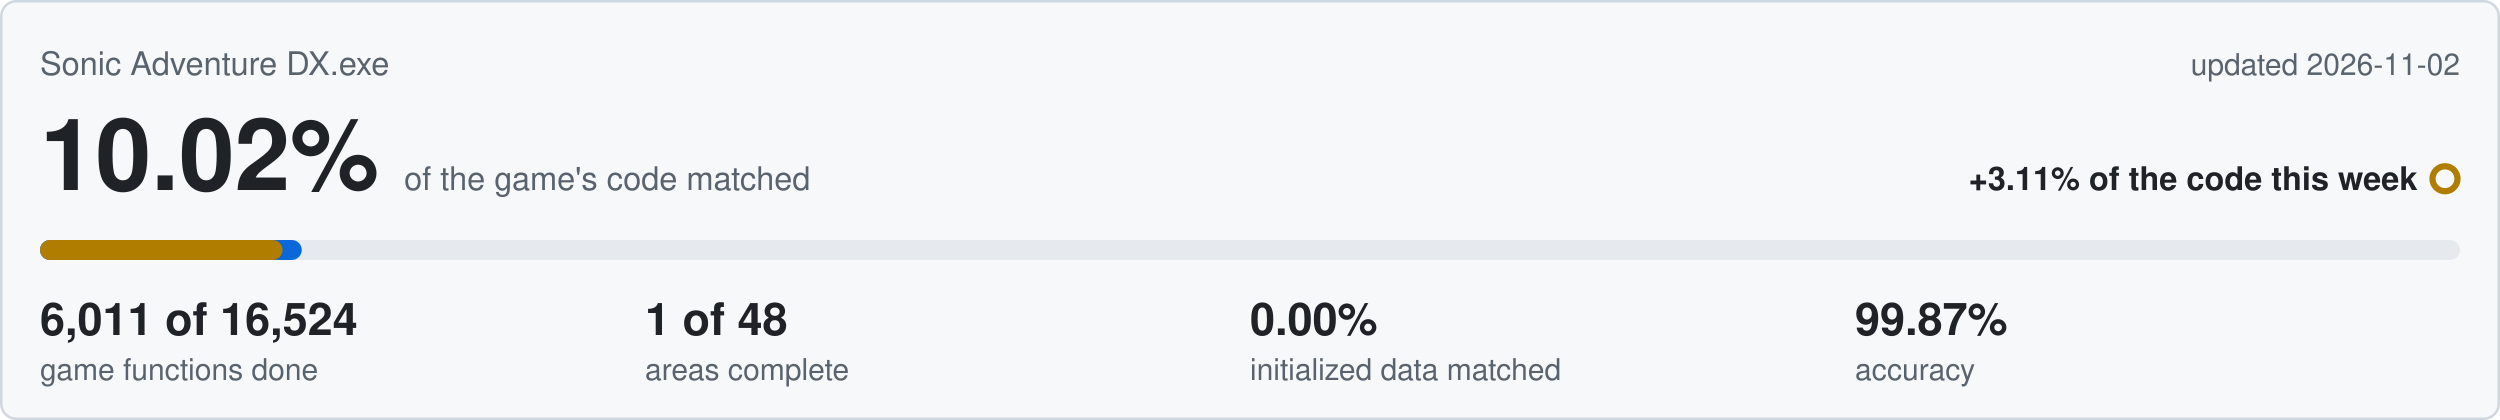
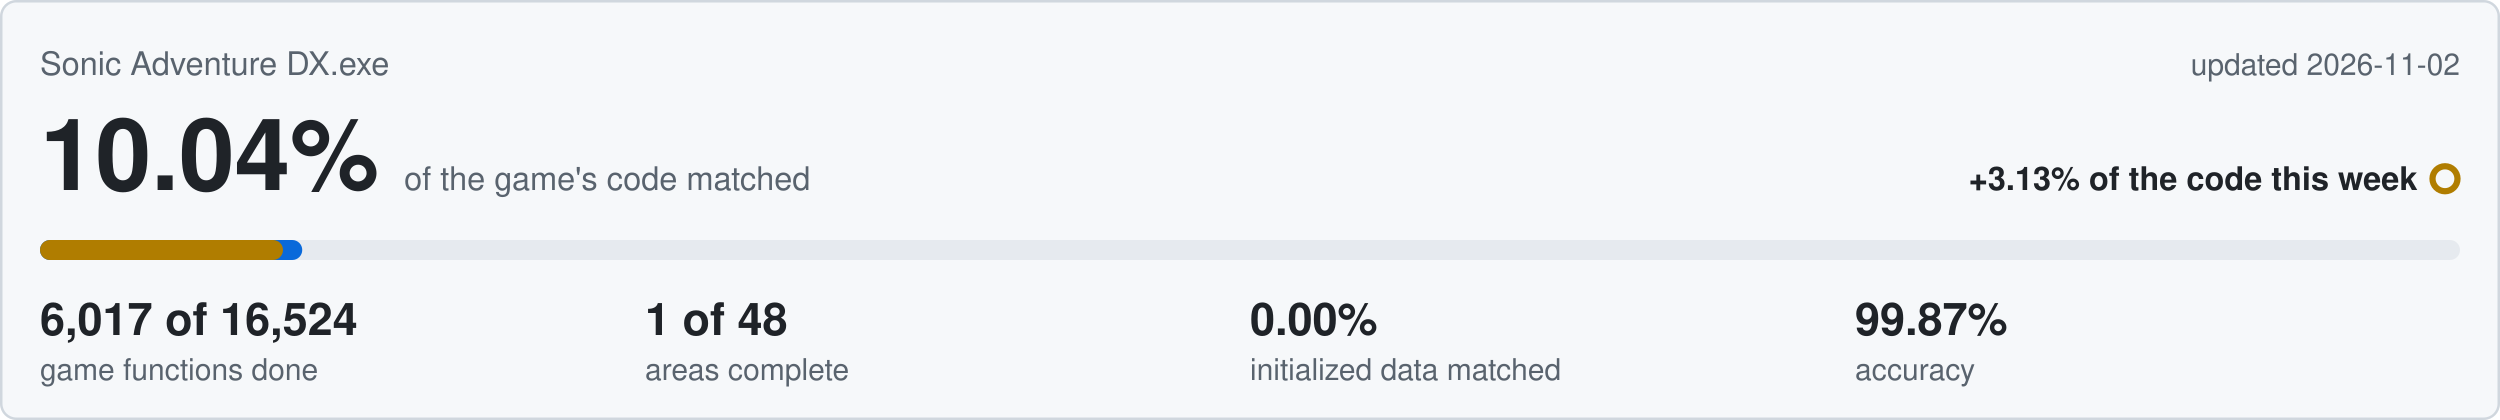
<svg xmlns="http://www.w3.org/2000/svg" viewBox="0 0 1000 168" width="1000" height="168">
  <rect x="0.5" y="0.5" width="999" height="167" rx="6" fill="#f6f8fa" stroke="#d0d7de" />
  <text x="16" y="30" font-family="Segoe UI,Helvetica,Arial,sans-serif" font-size="13" fill="#59636e">Sonic Adventure DX.exe</text>
  <text x="984" y="30" text-anchor="end" font-family="Segoe UI,Helvetica,Arial,sans-serif" font-size="12" fill="#59636e">updated 2026-11-02</text>
-   <text x="16" y="76" font-family="Segoe UI,Helvetica,Arial,sans-serif" font-size="40" font-weight="600" fill="#1f2328">10.02%<tspan dx="10" font-size="13" font-weight="400" fill="#59636e">of the game's code matched</tspan>
+   <text x="16" y="76" font-family="Segoe UI,Helvetica,Arial,sans-serif" font-size="40" font-weight="600" fill="#1f2328">10.04%<tspan dx="10" font-size="13" font-weight="400" fill="#59636e">of the game's code matched</tspan>
  </text>
-   <text x="967" y="76" text-anchor="end" font-family="Segoe UI,Helvetica,Arial,sans-serif" font-size="13" font-weight="600" fill="#1f2328">+3.11% of the code this week</text>
+   <text x="967" y="76" text-anchor="end" font-family="Segoe UI,Helvetica,Arial,sans-serif" font-size="13" font-weight="600" fill="#1f2328">+3.13% of the code this week</text>
  <circle cx="978" cy="71.5" r="5" fill="none" stroke="#b07d00" stroke-width="2.5" />
  <rect x="16" y="96" width="968" height="8" rx="4" fill="#e6eaef" />
-   <rect x="16" y="96" width="104.7" height="8" rx="4" fill="#0969da" />
-   <rect x="16" y="96" width="97.0" height="8" rx="4" fill="#b07d00" />
-   <text x="16" y="134" font-family="Segoe UI,Helvetica,Arial,sans-serif" font-size="18" font-weight="600" fill="#1f2328">6,011 of 16,524</text>
+   <rect x="16" y="96" width="104.9" height="8" rx="4" fill="#0969da" />
+   <rect x="16" y="96" width="97.2" height="8" rx="4" fill="#b07d00" />
+   <text x="16" y="134" font-family="Segoe UI,Helvetica,Arial,sans-serif" font-size="18" font-weight="600" fill="#1f2328">6,017 of 16,524</text>
  <text x="16" y="152" font-family="Segoe UI,Helvetica,Arial,sans-serif" font-size="12" fill="#59636e">game functions done</text>
  <text x="258" y="134" font-family="Segoe UI,Helvetica,Arial,sans-serif" font-size="18" font-weight="600" fill="#1f2328">1 of 48</text>
  <text x="258" y="152" font-family="Segoe UI,Helvetica,Arial,sans-serif" font-size="12" fill="#59636e">areas complete</text>
  <text x="500" y="134" font-family="Segoe UI,Helvetica,Arial,sans-serif" font-size="18" font-weight="600" fill="#1f2328">0.00%</text>
  <text x="500" y="152" font-family="Segoe UI,Helvetica,Arial,sans-serif" font-size="12" fill="#59636e">initialized data matched</text>
  <text x="742" y="134" font-family="Segoe UI,Helvetica,Arial,sans-serif" font-size="18" font-weight="600" fill="#1f2328">99.87%</text>
  <text x="742" y="152" font-family="Segoe UI,Helvetica,Arial,sans-serif" font-size="12" fill="#59636e">accuracy</text>
</svg>
